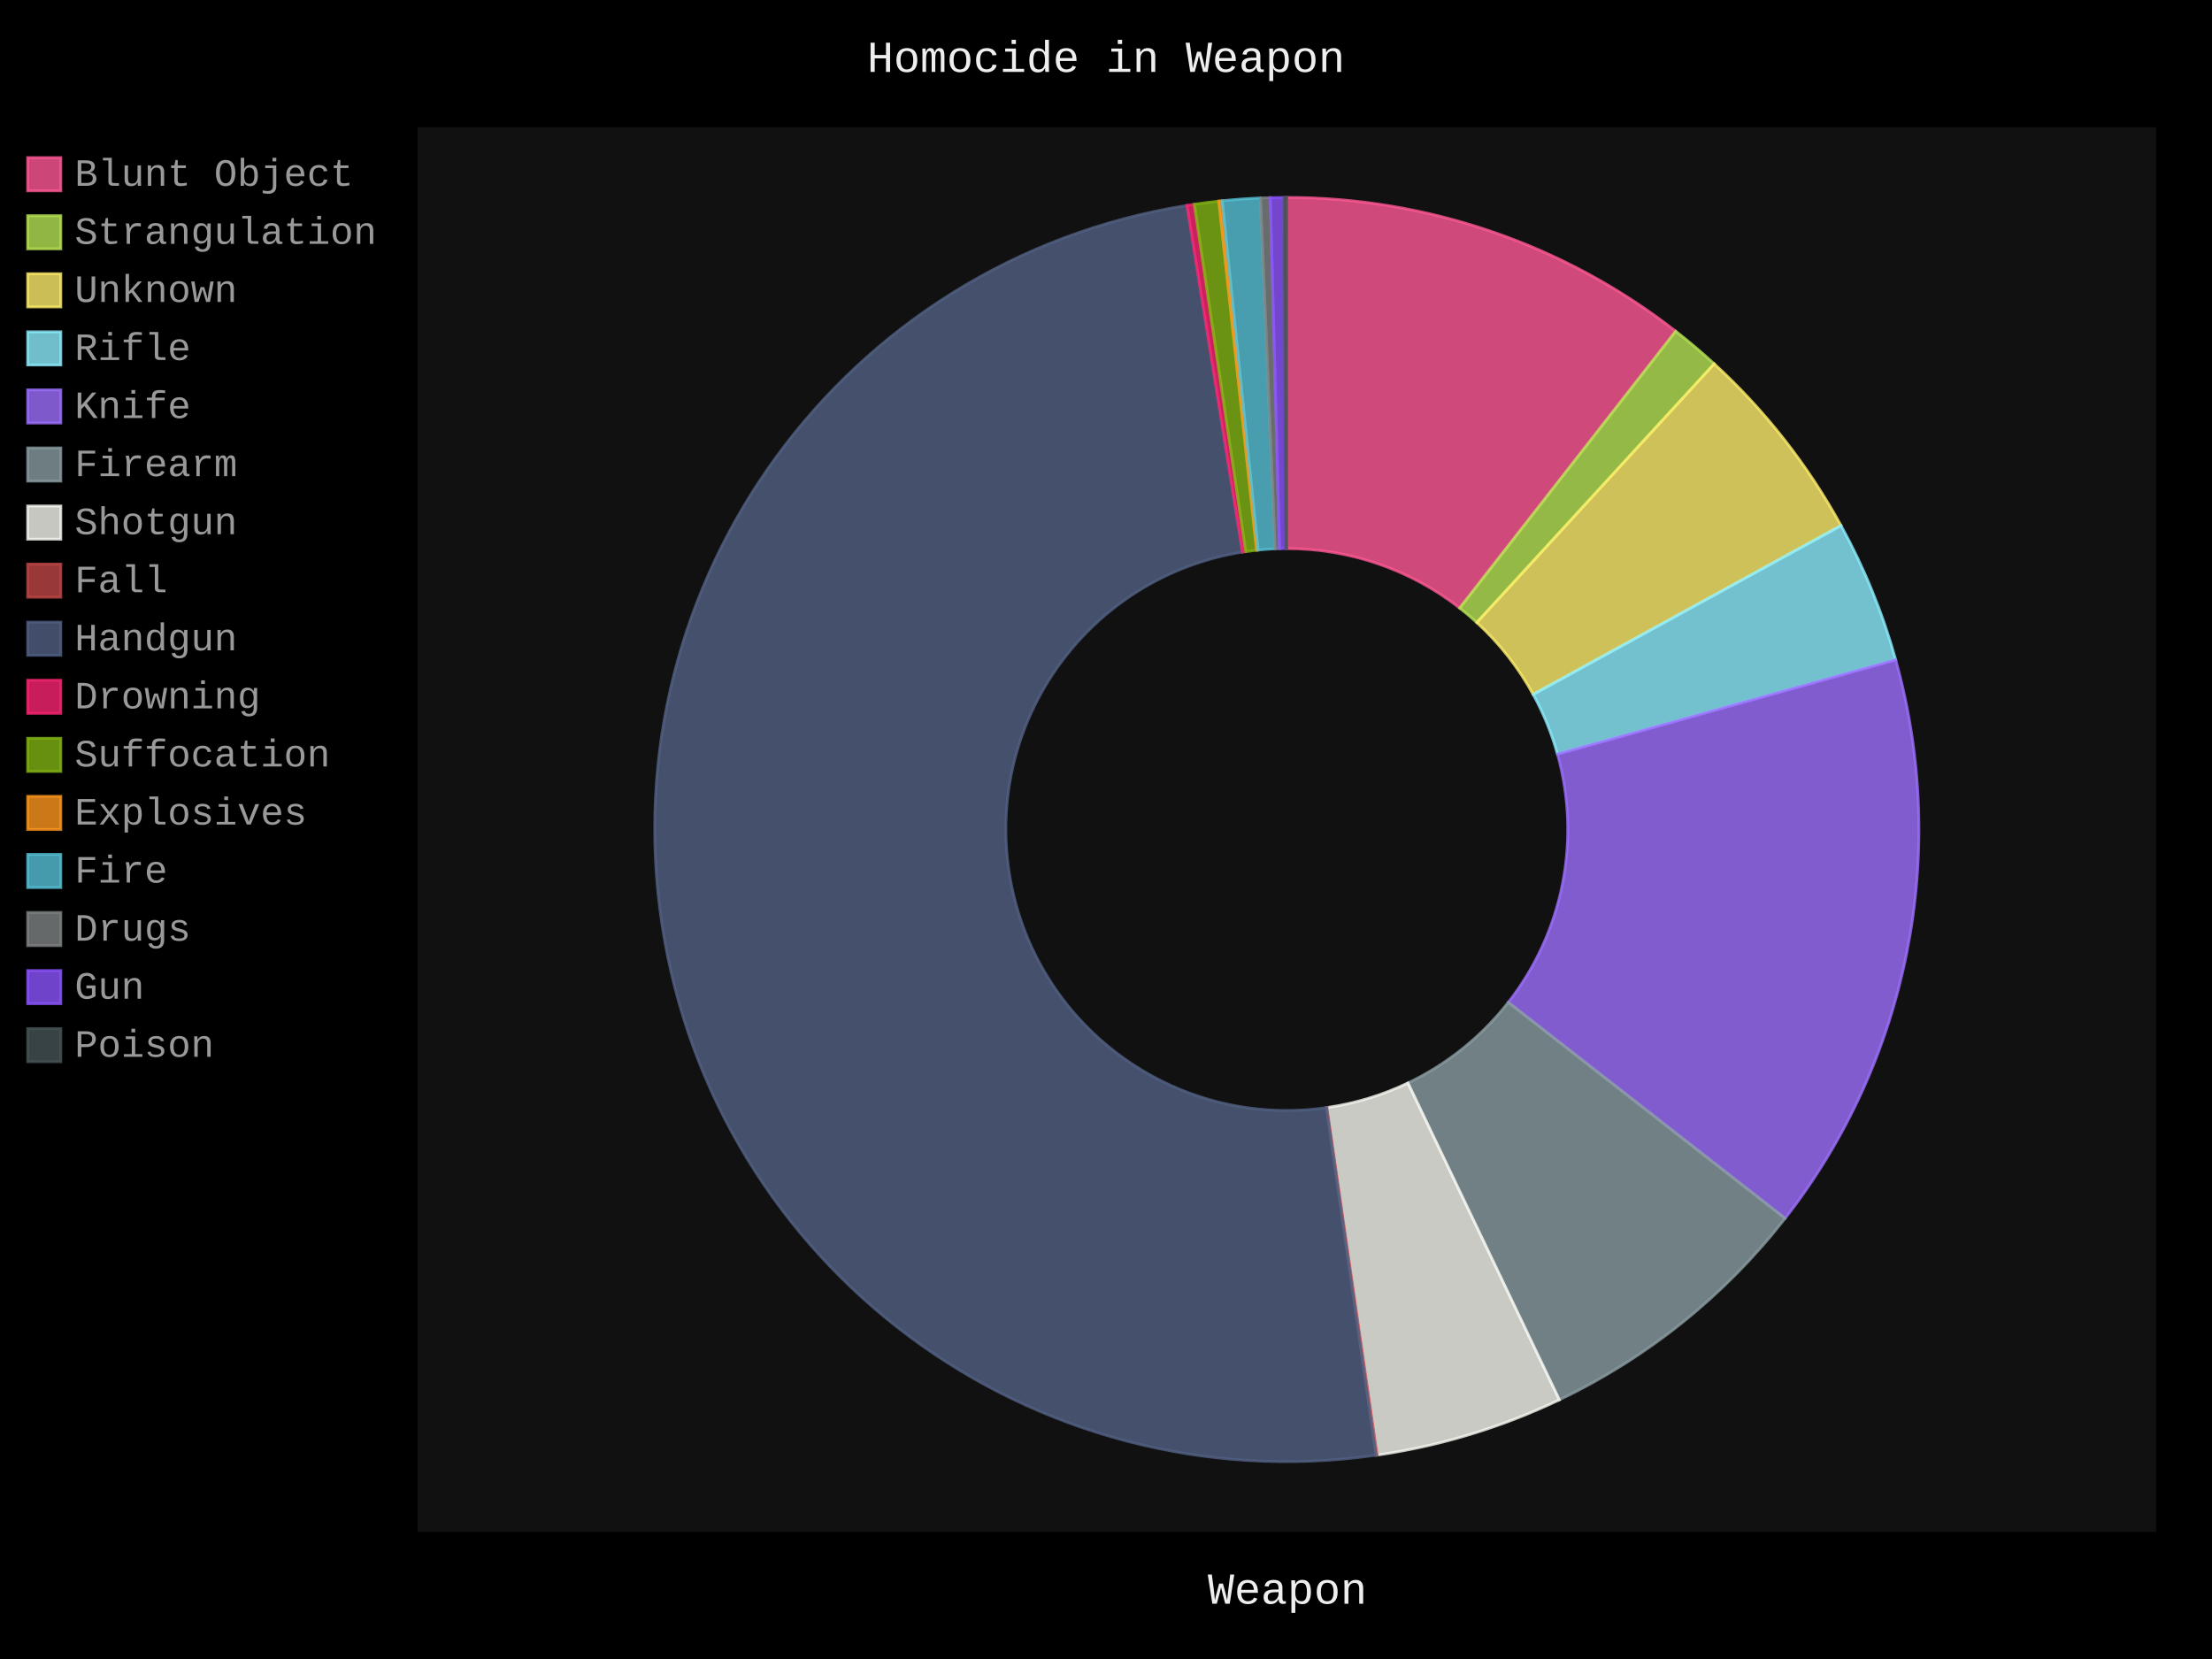
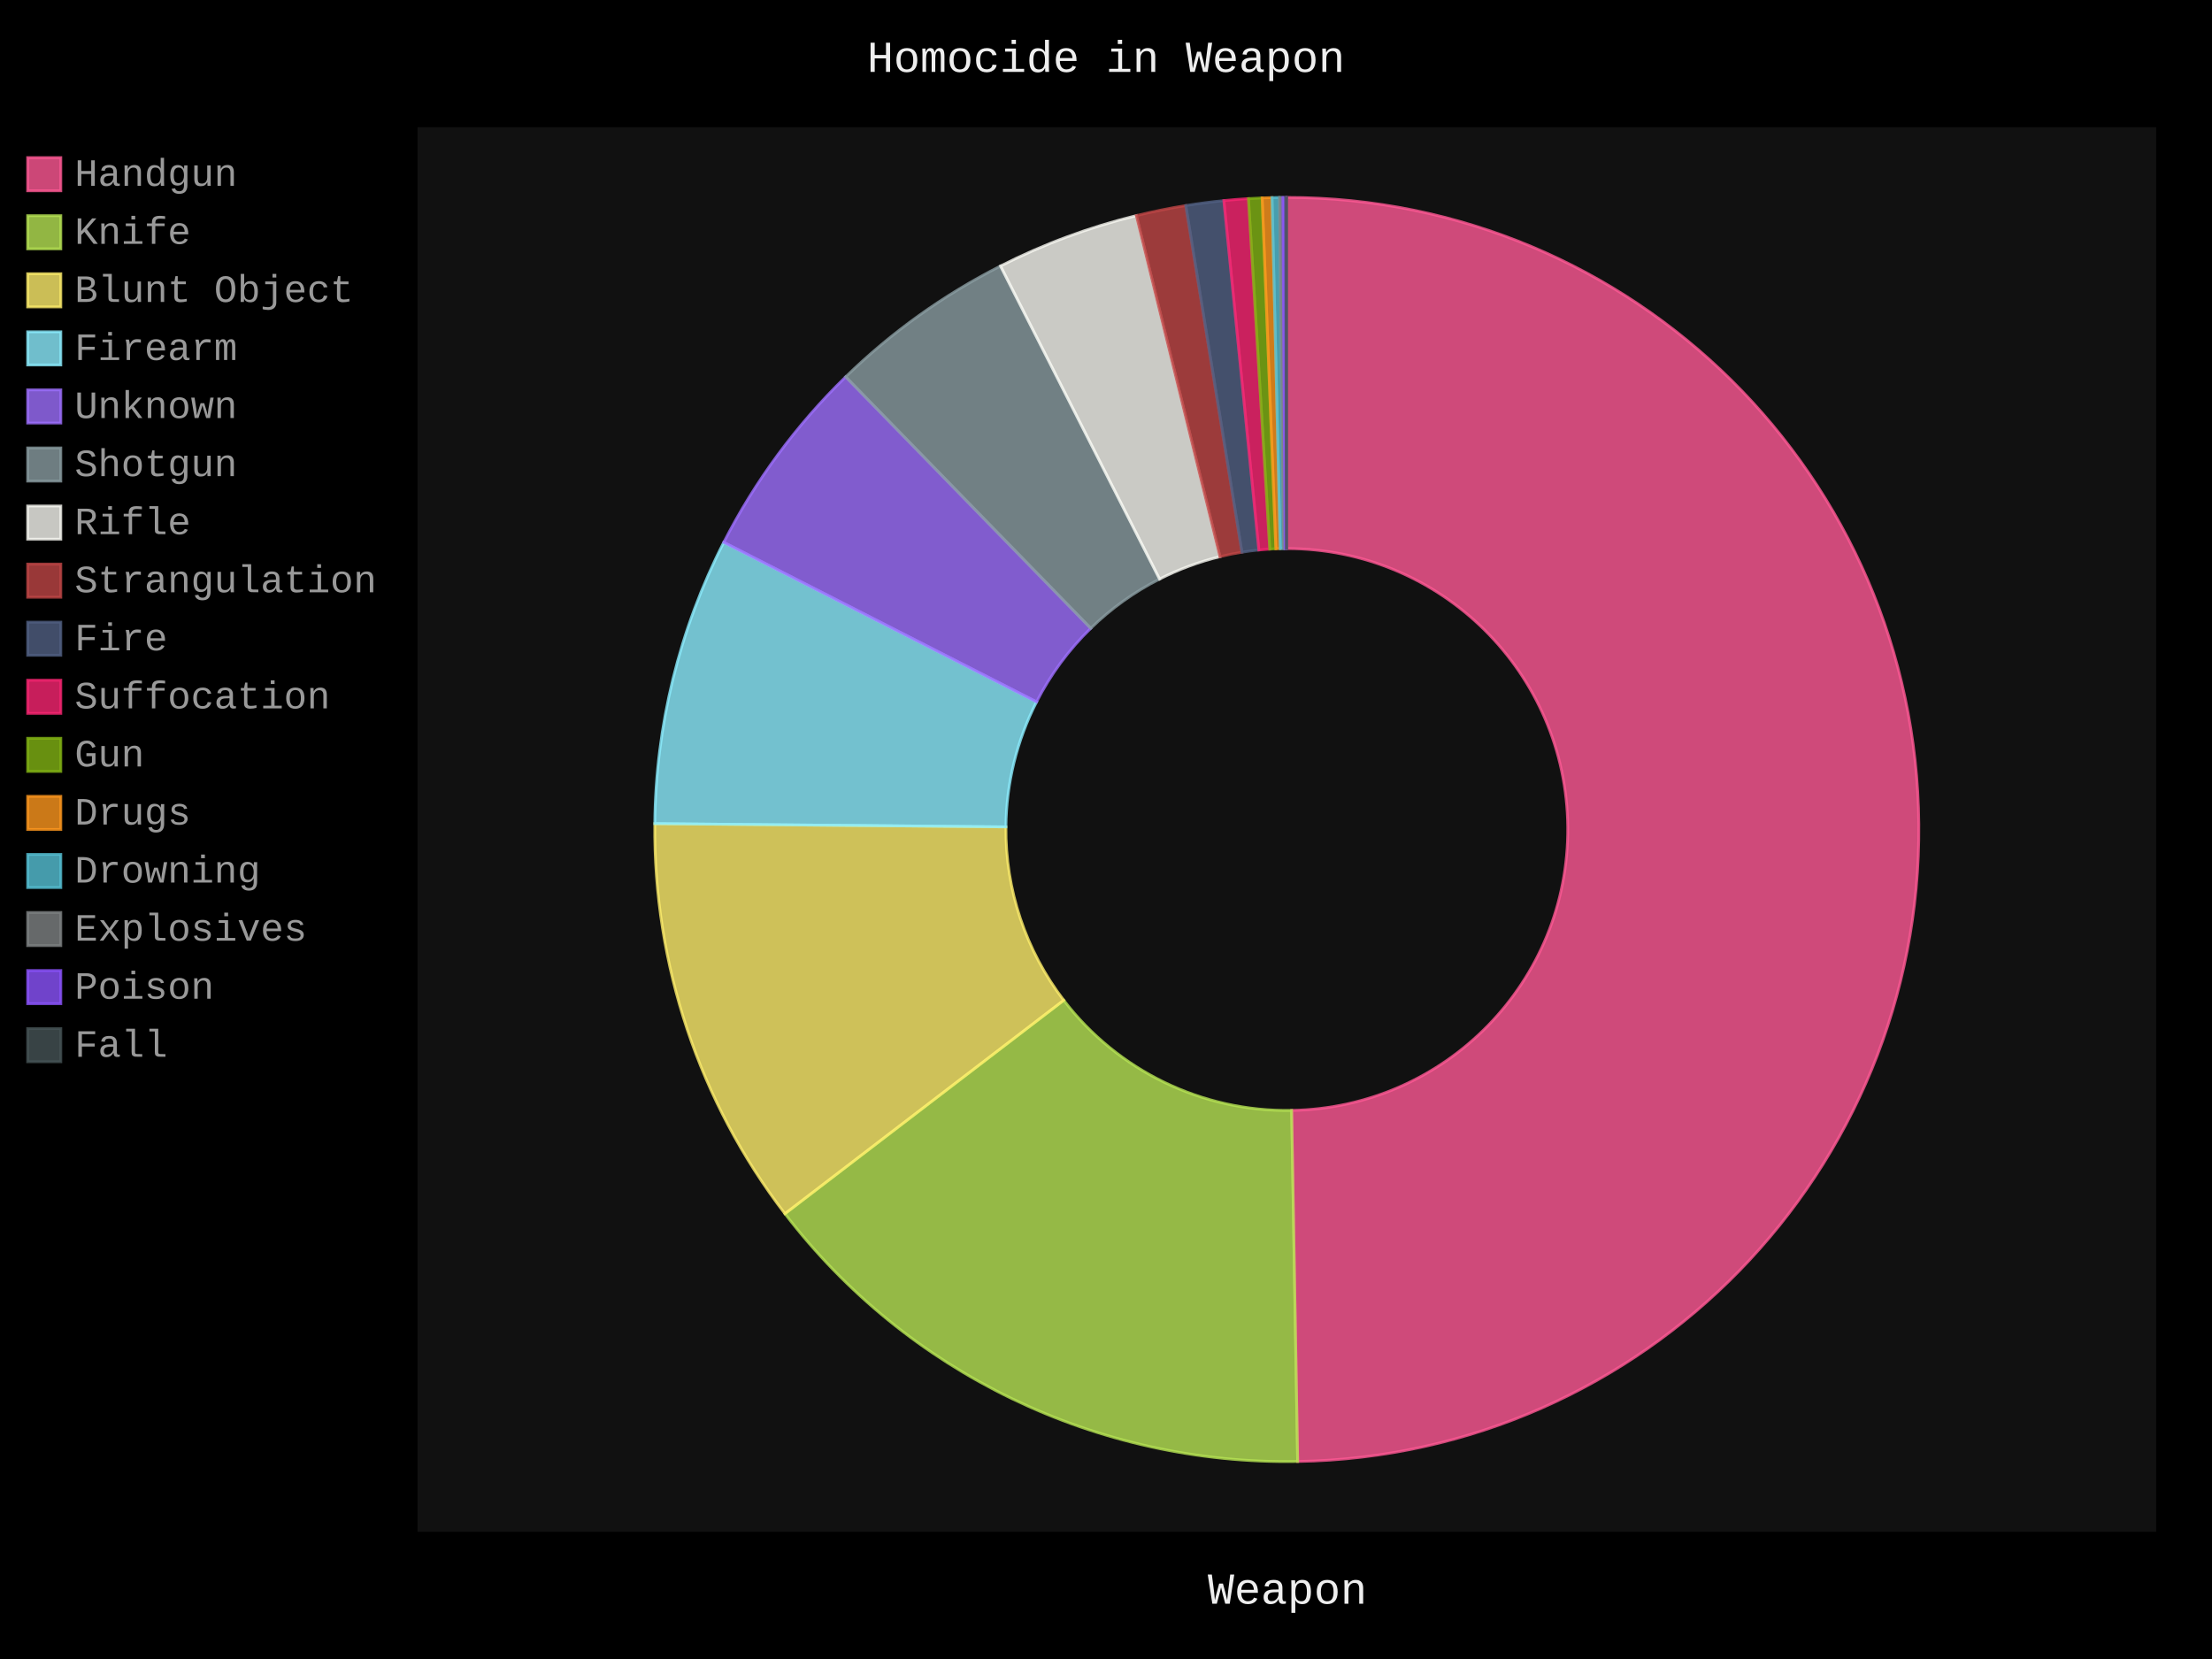
- <svg xmlns="http://www.w3.org/2000/svg" class="pygal-chart" id="chart-8c722df4-b25e-4355-89c5-e4731783861b" viewBox="0 0 800 600">
+ <svg xmlns="http://www.w3.org/2000/svg" class="pygal-chart" id="chart-399236e1-8705-4c11-8168-34504d790050" viewBox="0 0 800 600">
  <defs>
-     <style type="text/css">#chart-8c722df4-b25e-4355-89c5-e4731783861b{-webkit-user-select:none;-webkit-font-smoothing:antialiased;font-family:Consolas,"Liberation Mono",Menlo,Courier,monospace}#chart-8c722df4-b25e-4355-89c5-e4731783861b .title{font-family:Consolas,"Liberation Mono",Menlo,Courier,monospace;font-size:16px}#chart-8c722df4-b25e-4355-89c5-e4731783861b .legends .legend text{font-family:Consolas,"Liberation Mono",Menlo,Courier,monospace;font-size:14px}#chart-8c722df4-b25e-4355-89c5-e4731783861b .axis text{font-family:Consolas,"Liberation Mono",Menlo,Courier,monospace;font-size:10px}#chart-8c722df4-b25e-4355-89c5-e4731783861b .axis text.major{font-family:Consolas,"Liberation Mono",Menlo,Courier,monospace;font-size:10px}#chart-8c722df4-b25e-4355-89c5-e4731783861b .text-overlay text.value{font-family:Consolas,"Liberation Mono",Menlo,Courier,monospace;font-size:16px}#chart-8c722df4-b25e-4355-89c5-e4731783861b .text-overlay text.label{font-family:Consolas,"Liberation Mono",Menlo,Courier,monospace;font-size:10px}#chart-8c722df4-b25e-4355-89c5-e4731783861b .tooltip{font-family:Consolas,"Liberation Mono",Menlo,Courier,monospace;font-size:14px}#chart-8c722df4-b25e-4355-89c5-e4731783861b text.no_data{font-family:Consolas,"Liberation Mono",Menlo,Courier,monospace;font-size:64px}
- #chart-8c722df4-b25e-4355-89c5-e4731783861b{background-color:black}#chart-8c722df4-b25e-4355-89c5-e4731783861b path,#chart-8c722df4-b25e-4355-89c5-e4731783861b line,#chart-8c722df4-b25e-4355-89c5-e4731783861b rect,#chart-8c722df4-b25e-4355-89c5-e4731783861b circle{-webkit-transition:250ms;-moz-transition:250ms;transition:250ms}#chart-8c722df4-b25e-4355-89c5-e4731783861b .graph &gt; .background{fill:black}#chart-8c722df4-b25e-4355-89c5-e4731783861b .plot &gt; .background{fill:#111}#chart-8c722df4-b25e-4355-89c5-e4731783861b .graph{fill:#999}#chart-8c722df4-b25e-4355-89c5-e4731783861b text.no_data{fill:#eee}#chart-8c722df4-b25e-4355-89c5-e4731783861b .title{fill:#eee}#chart-8c722df4-b25e-4355-89c5-e4731783861b .legends .legend text{fill:#999}#chart-8c722df4-b25e-4355-89c5-e4731783861b .legends .legend:hover text{fill:#eee}#chart-8c722df4-b25e-4355-89c5-e4731783861b .axis .line{stroke:#eee}#chart-8c722df4-b25e-4355-89c5-e4731783861b .axis .guide.line{stroke:#555}#chart-8c722df4-b25e-4355-89c5-e4731783861b .axis .major.line{stroke:#999}#chart-8c722df4-b25e-4355-89c5-e4731783861b .axis text.major{fill:#eee}#chart-8c722df4-b25e-4355-89c5-e4731783861b .axis.y .guides:hover .guide.line,#chart-8c722df4-b25e-4355-89c5-e4731783861b .line-graph .axis.x .guides:hover .guide.line,#chart-8c722df4-b25e-4355-89c5-e4731783861b .stackedline-graph .axis.x .guides:hover .guide.line,#chart-8c722df4-b25e-4355-89c5-e4731783861b .xy-graph .axis.x .guides:hover .guide.line{stroke:#eee}#chart-8c722df4-b25e-4355-89c5-e4731783861b .axis .guides:hover text{fill:#eee}#chart-8c722df4-b25e-4355-89c5-e4731783861b .reactive{fill-opacity:.8;stroke-opacity:.8}#chart-8c722df4-b25e-4355-89c5-e4731783861b .ci{stroke:#999}#chart-8c722df4-b25e-4355-89c5-e4731783861b .reactive.active,#chart-8c722df4-b25e-4355-89c5-e4731783861b .active .reactive{fill-opacity:.4;stroke-opacity:.9;stroke-width:4}#chart-8c722df4-b25e-4355-89c5-e4731783861b .ci .reactive.active{stroke-width:1.5}#chart-8c722df4-b25e-4355-89c5-e4731783861b .series text{fill:#eee}#chart-8c722df4-b25e-4355-89c5-e4731783861b .tooltip rect{fill:#111;stroke:#eee;-webkit-transition:opacity 250ms;-moz-transition:opacity 250ms;transition:opacity 250ms}#chart-8c722df4-b25e-4355-89c5-e4731783861b .tooltip .label{fill:#999}#chart-8c722df4-b25e-4355-89c5-e4731783861b .tooltip .label{fill:#999}#chart-8c722df4-b25e-4355-89c5-e4731783861b .tooltip .legend{font-size:.8em;fill:#555}#chart-8c722df4-b25e-4355-89c5-e4731783861b .tooltip .x_label{font-size:.6em;fill:#eee}#chart-8c722df4-b25e-4355-89c5-e4731783861b .tooltip .xlink{font-size:.5em;text-decoration:underline}#chart-8c722df4-b25e-4355-89c5-e4731783861b .tooltip .value{font-size:1.5em}#chart-8c722df4-b25e-4355-89c5-e4731783861b .bound{font-size:.5em}#chart-8c722df4-b25e-4355-89c5-e4731783861b .max-value{font-size:.75em;fill:#555}#chart-8c722df4-b25e-4355-89c5-e4731783861b .map-element{fill:#111;stroke:#555 !important}#chart-8c722df4-b25e-4355-89c5-e4731783861b .map-element .reactive{fill-opacity:inherit;stroke-opacity:inherit}#chart-8c722df4-b25e-4355-89c5-e4731783861b .color-0,#chart-8c722df4-b25e-4355-89c5-e4731783861b .color-0 a:visited{stroke:#ff5995;fill:#ff5995}#chart-8c722df4-b25e-4355-89c5-e4731783861b .color-1,#chart-8c722df4-b25e-4355-89c5-e4731783861b .color-1 a:visited{stroke:#b6e354;fill:#b6e354}#chart-8c722df4-b25e-4355-89c5-e4731783861b .color-2,#chart-8c722df4-b25e-4355-89c5-e4731783861b .color-2 a:visited{stroke:#feed6c;fill:#feed6c}#chart-8c722df4-b25e-4355-89c5-e4731783861b .color-3,#chart-8c722df4-b25e-4355-89c5-e4731783861b .color-3 a:visited{stroke:#8cedff;fill:#8cedff}#chart-8c722df4-b25e-4355-89c5-e4731783861b .color-4,#chart-8c722df4-b25e-4355-89c5-e4731783861b .color-4 a:visited{stroke:#9e6ffe;fill:#9e6ffe}#chart-8c722df4-b25e-4355-89c5-e4731783861b .color-5,#chart-8c722df4-b25e-4355-89c5-e4731783861b .color-5 a:visited{stroke:#899ca1;fill:#899ca1}#chart-8c722df4-b25e-4355-89c5-e4731783861b .color-6,#chart-8c722df4-b25e-4355-89c5-e4731783861b .color-6 a:visited{stroke:#f8f8f2;fill:#f8f8f2}#chart-8c722df4-b25e-4355-89c5-e4731783861b .color-7,#chart-8c722df4-b25e-4355-89c5-e4731783861b .color-7 a:visited{stroke:#bf4646;fill:#bf4646}#chart-8c722df4-b25e-4355-89c5-e4731783861b .color-8,#chart-8c722df4-b25e-4355-89c5-e4731783861b .color-8 a:visited{stroke:#516083;fill:#516083}#chart-8c722df4-b25e-4355-89c5-e4731783861b .color-9,#chart-8c722df4-b25e-4355-89c5-e4731783861b .color-9 a:visited{stroke:#f92672;fill:#f92672}#chart-8c722df4-b25e-4355-89c5-e4731783861b .color-10,#chart-8c722df4-b25e-4355-89c5-e4731783861b .color-10 a:visited{stroke:#82b414;fill:#82b414}#chart-8c722df4-b25e-4355-89c5-e4731783861b .color-11,#chart-8c722df4-b25e-4355-89c5-e4731783861b .color-11 a:visited{stroke:#fd971f;fill:#fd971f}#chart-8c722df4-b25e-4355-89c5-e4731783861b .color-12,#chart-8c722df4-b25e-4355-89c5-e4731783861b .color-12 a:visited{stroke:#56c2d6;fill:#56c2d6}#chart-8c722df4-b25e-4355-89c5-e4731783861b .color-13,#chart-8c722df4-b25e-4355-89c5-e4731783861b .color-13 a:visited{stroke:#808384;fill:#808384}#chart-8c722df4-b25e-4355-89c5-e4731783861b .color-14,#chart-8c722df4-b25e-4355-89c5-e4731783861b .color-14 a:visited{stroke:#8c54fe;fill:#8c54fe}#chart-8c722df4-b25e-4355-89c5-e4731783861b .color-15,#chart-8c722df4-b25e-4355-89c5-e4731783861b .color-15 a:visited{stroke:#465457;fill:#465457}#chart-8c722df4-b25e-4355-89c5-e4731783861b .text-overlay .color-0 text{fill:black}#chart-8c722df4-b25e-4355-89c5-e4731783861b .text-overlay .color-1 text{fill:black}#chart-8c722df4-b25e-4355-89c5-e4731783861b .text-overlay .color-2 text{fill:black}#chart-8c722df4-b25e-4355-89c5-e4731783861b .text-overlay .color-3 text{fill:black}#chart-8c722df4-b25e-4355-89c5-e4731783861b .text-overlay .color-4 text{fill:black}#chart-8c722df4-b25e-4355-89c5-e4731783861b .text-overlay .color-5 text{fill:black}#chart-8c722df4-b25e-4355-89c5-e4731783861b .text-overlay .color-6 text{fill:black}#chart-8c722df4-b25e-4355-89c5-e4731783861b .text-overlay .color-7 text{fill:black}#chart-8c722df4-b25e-4355-89c5-e4731783861b .text-overlay .color-8 text{fill:black}#chart-8c722df4-b25e-4355-89c5-e4731783861b .text-overlay .color-9 text{fill:black}#chart-8c722df4-b25e-4355-89c5-e4731783861b .text-overlay .color-10 text{fill:black}#chart-8c722df4-b25e-4355-89c5-e4731783861b .text-overlay .color-11 text{fill:black}#chart-8c722df4-b25e-4355-89c5-e4731783861b .text-overlay .color-12 text{fill:black}#chart-8c722df4-b25e-4355-89c5-e4731783861b .text-overlay .color-13 text{fill:black}#chart-8c722df4-b25e-4355-89c5-e4731783861b .text-overlay .color-14 text{fill:black}#chart-8c722df4-b25e-4355-89c5-e4731783861b .text-overlay .color-15 text{fill:black}
- #chart-8c722df4-b25e-4355-89c5-e4731783861b text.no_data{text-anchor:middle}#chart-8c722df4-b25e-4355-89c5-e4731783861b .guide.line{fill:none}#chart-8c722df4-b25e-4355-89c5-e4731783861b .centered{text-anchor:middle}#chart-8c722df4-b25e-4355-89c5-e4731783861b .title{text-anchor:middle}#chart-8c722df4-b25e-4355-89c5-e4731783861b .legends .legend text{fill-opacity:1}#chart-8c722df4-b25e-4355-89c5-e4731783861b .axis.x text{text-anchor:middle}#chart-8c722df4-b25e-4355-89c5-e4731783861b .axis.x:not(.web) text[transform]{text-anchor:start}#chart-8c722df4-b25e-4355-89c5-e4731783861b .axis.x:not(.web) text[transform].backwards{text-anchor:end}#chart-8c722df4-b25e-4355-89c5-e4731783861b .axis.y text{text-anchor:end}#chart-8c722df4-b25e-4355-89c5-e4731783861b .axis.y text[transform].backwards{text-anchor:start}#chart-8c722df4-b25e-4355-89c5-e4731783861b .axis.y2 text{text-anchor:start}#chart-8c722df4-b25e-4355-89c5-e4731783861b .axis.y2 text[transform].backwards{text-anchor:end}#chart-8c722df4-b25e-4355-89c5-e4731783861b .axis .guide.line{stroke-dasharray:4,4}#chart-8c722df4-b25e-4355-89c5-e4731783861b .axis .major.guide.line{stroke-dasharray:6,6}#chart-8c722df4-b25e-4355-89c5-e4731783861b .horizontal .axis.y .guide.line,#chart-8c722df4-b25e-4355-89c5-e4731783861b .horizontal .axis.y2 .guide.line,#chart-8c722df4-b25e-4355-89c5-e4731783861b .vertical .axis.x .guide.line{opacity:0}#chart-8c722df4-b25e-4355-89c5-e4731783861b .horizontal .axis.always_show .guide.line,#chart-8c722df4-b25e-4355-89c5-e4731783861b .vertical .axis.always_show .guide.line{opacity:1 !important}#chart-8c722df4-b25e-4355-89c5-e4731783861b .axis.y .guides:hover .guide.line,#chart-8c722df4-b25e-4355-89c5-e4731783861b .axis.y2 .guides:hover .guide.line,#chart-8c722df4-b25e-4355-89c5-e4731783861b .axis.x .guides:hover .guide.line{opacity:1}#chart-8c722df4-b25e-4355-89c5-e4731783861b .axis .guides:hover text{opacity:1}#chart-8c722df4-b25e-4355-89c5-e4731783861b .nofill{fill:none}#chart-8c722df4-b25e-4355-89c5-e4731783861b .subtle-fill{fill-opacity:.2}#chart-8c722df4-b25e-4355-89c5-e4731783861b .dot{stroke-width:1px;fill-opacity:1}#chart-8c722df4-b25e-4355-89c5-e4731783861b .dot.active{stroke-width:5px}#chart-8c722df4-b25e-4355-89c5-e4731783861b .dot.negative{fill:transparent}#chart-8c722df4-b25e-4355-89c5-e4731783861b text,#chart-8c722df4-b25e-4355-89c5-e4731783861b tspan{stroke:none !important}#chart-8c722df4-b25e-4355-89c5-e4731783861b .series text.active{opacity:1}#chart-8c722df4-b25e-4355-89c5-e4731783861b .tooltip rect{fill-opacity:.95;stroke-width:.5}#chart-8c722df4-b25e-4355-89c5-e4731783861b .tooltip text{fill-opacity:1}#chart-8c722df4-b25e-4355-89c5-e4731783861b .showable{visibility:hidden}#chart-8c722df4-b25e-4355-89c5-e4731783861b .showable.shown{visibility:visible}#chart-8c722df4-b25e-4355-89c5-e4731783861b .gauge-background{fill:rgba(229,229,229,1);stroke:none}#chart-8c722df4-b25e-4355-89c5-e4731783861b .bg-lines{stroke:black;stroke-width:2px}</style>
+     <style type="text/css">#chart-399236e1-8705-4c11-8168-34504d790050{-webkit-user-select:none;-webkit-font-smoothing:antialiased;font-family:Consolas,"Liberation Mono",Menlo,Courier,monospace}#chart-399236e1-8705-4c11-8168-34504d790050 .title{font-family:Consolas,"Liberation Mono",Menlo,Courier,monospace;font-size:16px}#chart-399236e1-8705-4c11-8168-34504d790050 .legends .legend text{font-family:Consolas,"Liberation Mono",Menlo,Courier,monospace;font-size:14px}#chart-399236e1-8705-4c11-8168-34504d790050 .axis text{font-family:Consolas,"Liberation Mono",Menlo,Courier,monospace;font-size:10px}#chart-399236e1-8705-4c11-8168-34504d790050 .axis text.major{font-family:Consolas,"Liberation Mono",Menlo,Courier,monospace;font-size:10px}#chart-399236e1-8705-4c11-8168-34504d790050 .text-overlay text.value{font-family:Consolas,"Liberation Mono",Menlo,Courier,monospace;font-size:16px}#chart-399236e1-8705-4c11-8168-34504d790050 .text-overlay text.label{font-family:Consolas,"Liberation Mono",Menlo,Courier,monospace;font-size:10px}#chart-399236e1-8705-4c11-8168-34504d790050 .tooltip{font-family:Consolas,"Liberation Mono",Menlo,Courier,monospace;font-size:14px}#chart-399236e1-8705-4c11-8168-34504d790050 text.no_data{font-family:Consolas,"Liberation Mono",Menlo,Courier,monospace;font-size:64px}
+ #chart-399236e1-8705-4c11-8168-34504d790050{background-color:black}#chart-399236e1-8705-4c11-8168-34504d790050 path,#chart-399236e1-8705-4c11-8168-34504d790050 line,#chart-399236e1-8705-4c11-8168-34504d790050 rect,#chart-399236e1-8705-4c11-8168-34504d790050 circle{-webkit-transition:250ms;-moz-transition:250ms;transition:250ms}#chart-399236e1-8705-4c11-8168-34504d790050 .graph &gt; .background{fill:black}#chart-399236e1-8705-4c11-8168-34504d790050 .plot &gt; .background{fill:#111}#chart-399236e1-8705-4c11-8168-34504d790050 .graph{fill:#999}#chart-399236e1-8705-4c11-8168-34504d790050 text.no_data{fill:#eee}#chart-399236e1-8705-4c11-8168-34504d790050 .title{fill:#eee}#chart-399236e1-8705-4c11-8168-34504d790050 .legends .legend text{fill:#999}#chart-399236e1-8705-4c11-8168-34504d790050 .legends .legend:hover text{fill:#eee}#chart-399236e1-8705-4c11-8168-34504d790050 .axis .line{stroke:#eee}#chart-399236e1-8705-4c11-8168-34504d790050 .axis .guide.line{stroke:#555}#chart-399236e1-8705-4c11-8168-34504d790050 .axis .major.line{stroke:#999}#chart-399236e1-8705-4c11-8168-34504d790050 .axis text.major{fill:#eee}#chart-399236e1-8705-4c11-8168-34504d790050 .axis.y .guides:hover .guide.line,#chart-399236e1-8705-4c11-8168-34504d790050 .line-graph .axis.x .guides:hover .guide.line,#chart-399236e1-8705-4c11-8168-34504d790050 .stackedline-graph .axis.x .guides:hover .guide.line,#chart-399236e1-8705-4c11-8168-34504d790050 .xy-graph .axis.x .guides:hover .guide.line{stroke:#eee}#chart-399236e1-8705-4c11-8168-34504d790050 .axis .guides:hover text{fill:#eee}#chart-399236e1-8705-4c11-8168-34504d790050 .reactive{fill-opacity:.8;stroke-opacity:.8}#chart-399236e1-8705-4c11-8168-34504d790050 .ci{stroke:#999}#chart-399236e1-8705-4c11-8168-34504d790050 .reactive.active,#chart-399236e1-8705-4c11-8168-34504d790050 .active .reactive{fill-opacity:.4;stroke-opacity:.9;stroke-width:4}#chart-399236e1-8705-4c11-8168-34504d790050 .ci .reactive.active{stroke-width:1.5}#chart-399236e1-8705-4c11-8168-34504d790050 .series text{fill:#eee}#chart-399236e1-8705-4c11-8168-34504d790050 .tooltip rect{fill:#111;stroke:#eee;-webkit-transition:opacity 250ms;-moz-transition:opacity 250ms;transition:opacity 250ms}#chart-399236e1-8705-4c11-8168-34504d790050 .tooltip .label{fill:#999}#chart-399236e1-8705-4c11-8168-34504d790050 .tooltip .label{fill:#999}#chart-399236e1-8705-4c11-8168-34504d790050 .tooltip .legend{font-size:.8em;fill:#555}#chart-399236e1-8705-4c11-8168-34504d790050 .tooltip .x_label{font-size:.6em;fill:#eee}#chart-399236e1-8705-4c11-8168-34504d790050 .tooltip .xlink{font-size:.5em;text-decoration:underline}#chart-399236e1-8705-4c11-8168-34504d790050 .tooltip .value{font-size:1.5em}#chart-399236e1-8705-4c11-8168-34504d790050 .bound{font-size:.5em}#chart-399236e1-8705-4c11-8168-34504d790050 .max-value{font-size:.75em;fill:#555}#chart-399236e1-8705-4c11-8168-34504d790050 .map-element{fill:#111;stroke:#555 !important}#chart-399236e1-8705-4c11-8168-34504d790050 .map-element .reactive{fill-opacity:inherit;stroke-opacity:inherit}#chart-399236e1-8705-4c11-8168-34504d790050 .color-0,#chart-399236e1-8705-4c11-8168-34504d790050 .color-0 a:visited{stroke:#ff5995;fill:#ff5995}#chart-399236e1-8705-4c11-8168-34504d790050 .color-1,#chart-399236e1-8705-4c11-8168-34504d790050 .color-1 a:visited{stroke:#b6e354;fill:#b6e354}#chart-399236e1-8705-4c11-8168-34504d790050 .color-2,#chart-399236e1-8705-4c11-8168-34504d790050 .color-2 a:visited{stroke:#feed6c;fill:#feed6c}#chart-399236e1-8705-4c11-8168-34504d790050 .color-3,#chart-399236e1-8705-4c11-8168-34504d790050 .color-3 a:visited{stroke:#8cedff;fill:#8cedff}#chart-399236e1-8705-4c11-8168-34504d790050 .color-4,#chart-399236e1-8705-4c11-8168-34504d790050 .color-4 a:visited{stroke:#9e6ffe;fill:#9e6ffe}#chart-399236e1-8705-4c11-8168-34504d790050 .color-5,#chart-399236e1-8705-4c11-8168-34504d790050 .color-5 a:visited{stroke:#899ca1;fill:#899ca1}#chart-399236e1-8705-4c11-8168-34504d790050 .color-6,#chart-399236e1-8705-4c11-8168-34504d790050 .color-6 a:visited{stroke:#f8f8f2;fill:#f8f8f2}#chart-399236e1-8705-4c11-8168-34504d790050 .color-7,#chart-399236e1-8705-4c11-8168-34504d790050 .color-7 a:visited{stroke:#bf4646;fill:#bf4646}#chart-399236e1-8705-4c11-8168-34504d790050 .color-8,#chart-399236e1-8705-4c11-8168-34504d790050 .color-8 a:visited{stroke:#516083;fill:#516083}#chart-399236e1-8705-4c11-8168-34504d790050 .color-9,#chart-399236e1-8705-4c11-8168-34504d790050 .color-9 a:visited{stroke:#f92672;fill:#f92672}#chart-399236e1-8705-4c11-8168-34504d790050 .color-10,#chart-399236e1-8705-4c11-8168-34504d790050 .color-10 a:visited{stroke:#82b414;fill:#82b414}#chart-399236e1-8705-4c11-8168-34504d790050 .color-11,#chart-399236e1-8705-4c11-8168-34504d790050 .color-11 a:visited{stroke:#fd971f;fill:#fd971f}#chart-399236e1-8705-4c11-8168-34504d790050 .color-12,#chart-399236e1-8705-4c11-8168-34504d790050 .color-12 a:visited{stroke:#56c2d6;fill:#56c2d6}#chart-399236e1-8705-4c11-8168-34504d790050 .color-13,#chart-399236e1-8705-4c11-8168-34504d790050 .color-13 a:visited{stroke:#808384;fill:#808384}#chart-399236e1-8705-4c11-8168-34504d790050 .color-14,#chart-399236e1-8705-4c11-8168-34504d790050 .color-14 a:visited{stroke:#8c54fe;fill:#8c54fe}#chart-399236e1-8705-4c11-8168-34504d790050 .color-15,#chart-399236e1-8705-4c11-8168-34504d790050 .color-15 a:visited{stroke:#465457;fill:#465457}#chart-399236e1-8705-4c11-8168-34504d790050 .text-overlay .color-0 text{fill:black}#chart-399236e1-8705-4c11-8168-34504d790050 .text-overlay .color-1 text{fill:black}#chart-399236e1-8705-4c11-8168-34504d790050 .text-overlay .color-2 text{fill:black}#chart-399236e1-8705-4c11-8168-34504d790050 .text-overlay .color-3 text{fill:black}#chart-399236e1-8705-4c11-8168-34504d790050 .text-overlay .color-4 text{fill:black}#chart-399236e1-8705-4c11-8168-34504d790050 .text-overlay .color-5 text{fill:black}#chart-399236e1-8705-4c11-8168-34504d790050 .text-overlay .color-6 text{fill:black}#chart-399236e1-8705-4c11-8168-34504d790050 .text-overlay .color-7 text{fill:black}#chart-399236e1-8705-4c11-8168-34504d790050 .text-overlay .color-8 text{fill:black}#chart-399236e1-8705-4c11-8168-34504d790050 .text-overlay .color-9 text{fill:black}#chart-399236e1-8705-4c11-8168-34504d790050 .text-overlay .color-10 text{fill:black}#chart-399236e1-8705-4c11-8168-34504d790050 .text-overlay .color-11 text{fill:black}#chart-399236e1-8705-4c11-8168-34504d790050 .text-overlay .color-12 text{fill:black}#chart-399236e1-8705-4c11-8168-34504d790050 .text-overlay .color-13 text{fill:black}#chart-399236e1-8705-4c11-8168-34504d790050 .text-overlay .color-14 text{fill:black}#chart-399236e1-8705-4c11-8168-34504d790050 .text-overlay .color-15 text{fill:black}
+ #chart-399236e1-8705-4c11-8168-34504d790050 text.no_data{text-anchor:middle}#chart-399236e1-8705-4c11-8168-34504d790050 .guide.line{fill:none}#chart-399236e1-8705-4c11-8168-34504d790050 .centered{text-anchor:middle}#chart-399236e1-8705-4c11-8168-34504d790050 .title{text-anchor:middle}#chart-399236e1-8705-4c11-8168-34504d790050 .legends .legend text{fill-opacity:1}#chart-399236e1-8705-4c11-8168-34504d790050 .axis.x text{text-anchor:middle}#chart-399236e1-8705-4c11-8168-34504d790050 .axis.x:not(.web) text[transform]{text-anchor:start}#chart-399236e1-8705-4c11-8168-34504d790050 .axis.x:not(.web) text[transform].backwards{text-anchor:end}#chart-399236e1-8705-4c11-8168-34504d790050 .axis.y text{text-anchor:end}#chart-399236e1-8705-4c11-8168-34504d790050 .axis.y text[transform].backwards{text-anchor:start}#chart-399236e1-8705-4c11-8168-34504d790050 .axis.y2 text{text-anchor:start}#chart-399236e1-8705-4c11-8168-34504d790050 .axis.y2 text[transform].backwards{text-anchor:end}#chart-399236e1-8705-4c11-8168-34504d790050 .axis .guide.line{stroke-dasharray:4,4}#chart-399236e1-8705-4c11-8168-34504d790050 .axis .major.guide.line{stroke-dasharray:6,6}#chart-399236e1-8705-4c11-8168-34504d790050 .horizontal .axis.y .guide.line,#chart-399236e1-8705-4c11-8168-34504d790050 .horizontal .axis.y2 .guide.line,#chart-399236e1-8705-4c11-8168-34504d790050 .vertical .axis.x .guide.line{opacity:0}#chart-399236e1-8705-4c11-8168-34504d790050 .horizontal .axis.always_show .guide.line,#chart-399236e1-8705-4c11-8168-34504d790050 .vertical .axis.always_show .guide.line{opacity:1 !important}#chart-399236e1-8705-4c11-8168-34504d790050 .axis.y .guides:hover .guide.line,#chart-399236e1-8705-4c11-8168-34504d790050 .axis.y2 .guides:hover .guide.line,#chart-399236e1-8705-4c11-8168-34504d790050 .axis.x .guides:hover .guide.line{opacity:1}#chart-399236e1-8705-4c11-8168-34504d790050 .axis .guides:hover text{opacity:1}#chart-399236e1-8705-4c11-8168-34504d790050 .nofill{fill:none}#chart-399236e1-8705-4c11-8168-34504d790050 .subtle-fill{fill-opacity:.2}#chart-399236e1-8705-4c11-8168-34504d790050 .dot{stroke-width:1px;fill-opacity:1}#chart-399236e1-8705-4c11-8168-34504d790050 .dot.active{stroke-width:5px}#chart-399236e1-8705-4c11-8168-34504d790050 .dot.negative{fill:transparent}#chart-399236e1-8705-4c11-8168-34504d790050 text,#chart-399236e1-8705-4c11-8168-34504d790050 tspan{stroke:none !important}#chart-399236e1-8705-4c11-8168-34504d790050 .series text.active{opacity:1}#chart-399236e1-8705-4c11-8168-34504d790050 .tooltip rect{fill-opacity:.95;stroke-width:.5}#chart-399236e1-8705-4c11-8168-34504d790050 .tooltip text{fill-opacity:1}#chart-399236e1-8705-4c11-8168-34504d790050 .showable{visibility:hidden}#chart-399236e1-8705-4c11-8168-34504d790050 .showable.shown{visibility:visible}#chart-399236e1-8705-4c11-8168-34504d790050 .gauge-background{fill:rgba(229,229,229,1);stroke:none}#chart-399236e1-8705-4c11-8168-34504d790050 .bg-lines{stroke:black;stroke-width:2px}</style>
  </defs>
  <g class="graph pie-graph vertical">
    <rect class="background" height="600" width="800" x="0" y="0" />
    <g class="plot" transform="translate(151, 46)">
      <rect class="background" height="508" width="628.8" x="0" y="0" />
      <g class="series serie-0 color-0">
        <g class="slices">
          <g class="slice">
-             <path class="slice reactive tooltip-trigger" d="M314.4 25.4 A228.6 228.6 0 0 1 455.042 73.784 L376.908 173.904 A101.6 101.6 0 0 0 314.4 152.4 z" />
+             <path class="slice reactive tooltip-trigger" d="M314.4 25.4 A228.6 228.6 0 0 1 318.321 482.566 L316.143 355.585 A101.6 101.6 0 0 0 314.4 152.4 z" />
          </g>
        </g>
      </g>
      <g class="series serie-1 color-1">
        <g class="slices">
          <g class="slice">
-             <path class="slice reactive tooltip-trigger" d="M455.042 73.784 A228.6 228.6 0 0 1 468.963 85.571 L383.094 179.143 A101.6 101.6 0 0 0 376.908 173.904 z" />
+             <path class="slice reactive tooltip-trigger" d="M318.321 482.566 A228.6 228.6 0 0 1 132.887 392.964 L233.728 315.762 A101.6 101.6 0 0 0 316.143 355.585 z" />
          </g>
        </g>
      </g>
      <g class="series serie-2 color-2">
        <g class="slices">
          <g class="slice">
-             <path class="slice reactive tooltip-trigger" d="M468.963 85.571 A228.6 228.6 0 0 1 514.834 144.072 L403.482 205.143 A101.6 101.6 0 0 0 383.094 179.143 z" />
+             <path class="slice reactive tooltip-trigger" d="M132.887 392.964 A228.6 228.6 0 0 1 85.81 251.88 L212.804 253.058 A101.6 101.6 0 0 0 233.728 315.762 z" />
          </g>
        </g>
      </g>
      <g class="series serie-3 color-3">
        <g class="slices">
          <g class="slice">
-             <path class="slice reactive tooltip-trigger" d="M514.834 144.072 A228.6 228.6 0 0 1 534.602 192.609 L412.268 226.715 A101.6 101.6 0 0 0 403.482 205.143 z" />
+             <path class="slice reactive tooltip-trigger" d="M85.81 251.88 A228.6 228.6 0 0 1 110.755 150.141 L223.891 207.84 A101.6 101.6 0 0 0 212.804 253.058 z" />
          </g>
        </g>
      </g>
      <g class="series serie-4 color-4">
        <g class="slices">
          <g class="slice">
-             <path class="slice reactive tooltip-trigger" d="M534.602 192.609 A228.6 228.6 0 0 1 494.619 394.638 L394.498 316.506 A101.6 101.6 0 0 0 412.268 226.715 z" />
+             <path class="slice reactive tooltip-trigger" d="M110.755 150.141 A228.6 228.6 0 0 1 154.849 90.288 L243.488 181.239 A101.6 101.6 0 0 0 223.891 207.84 z" />
          </g>
        </g>
      </g>
      <g class="series serie-5 color-5">
        <g class="slices">
          <g class="slice">
-             <path class="slice reactive tooltip-trigger" d="M494.619 394.638 A228.6 228.6 0 0 1 412.967 460.258 L358.208 345.67 A101.6 101.6 0 0 0 394.498 316.506 z" />
+             <path class="slice reactive tooltip-trigger" d="M154.849 90.288 A228.6 228.6 0 0 1 210.832 50.207 L268.37 163.425 A101.6 101.6 0 0 0 243.488 181.239 z" />
          </g>
        </g>
      </g>
      <g class="series serie-6 color-6">
        <g class="slices">
          <g class="slice">
-             <path class="slice reactive tooltip-trigger" d="M412.967 460.258 A228.6 228.6 0 0 1 347.082 480.252 L328.925 354.556 A101.6 101.6 0 0 0 358.208 345.67 z" />
+             <path class="slice reactive tooltip-trigger" d="M210.832 50.207 A228.6 228.6 0 0 1 259.968 31.975 L290.208 155.322 A101.6 101.6 0 0 0 268.37 163.425 z" />
          </g>
        </g>
      </g>
      <g class="series serie-7 color-7">
        <g class="slices">
          <g class="slice">
-             <path class="slice reactive tooltip-trigger" d="M347.082 480.252 A228.6 228.6 0 0 1 346.659 480.312 L328.737 354.583 A101.6 101.6 0 0 0 328.925 354.556 z" />
+             <path class="slice reactive tooltip-trigger" d="M259.968 31.975 A228.6 228.6 0 0 1 277.842 28.342 L298.152 153.708 A101.6 101.6 0 0 0 290.208 155.322 z" />
          </g>
        </g>
      </g>
      <g class="series serie-8 color-8">
        <g class="slices">
          <g class="slice">
-             <path class="slice reactive tooltip-trigger" d="M346.659 480.312 A228.6 228.6 0 0 1 278.264 28.274 L298.34 153.677 A101.6 101.6 0 0 0 328.737 354.583 z" />
+             <path class="slice reactive tooltip-trigger" d="M277.842 28.342 A228.6 228.6 0 0 1 291.61 26.539 L304.271 152.906 A101.6 101.6 0 0 0 298.152 153.708 z" />
          </g>
        </g>
      </g>
      <g class="series serie-9 color-9">
        <g class="slices">
          <g class="slice">
-             <path class="slice reactive tooltip-trigger" d="M278.264 28.274 A228.6 228.6 0 0 1 280.941 27.862 L299.53 153.494 A101.6 101.6 0 0 0 298.34 153.677 z" />
+             <path class="slice reactive tooltip-trigger" d="M291.61 26.539 A228.6 228.6 0 0 1 300.508 25.823 L308.226 152.588 A101.6 101.6 0 0 0 304.271 152.906 z" />
          </g>
        </g>
      </g>
      <g class="series serie-10 color-10">
        <g class="slices">
          <g class="slice">
-             <path class="slice reactive tooltip-trigger" d="M280.941 27.862 A228.6 228.6 0 0 1 289.795 26.728 L303.465 152.99 A101.6 101.6 0 0 0 299.53 153.494 z" />
+             <path class="slice reactive tooltip-trigger" d="M300.508 25.823 A228.6 228.6 0 0 1 305.464 25.575 L310.429 152.478 A101.6 101.6 0 0 0 308.226 152.588 z" />
          </g>
        </g>
      </g>
      <g class="series serie-11 color-11">
        <g class="slices">
          <g class="slice">
-             <path class="slice reactive tooltip-trigger" d="M289.795 26.728 A228.6 228.6 0 0 1 290.997 26.601 L303.999 152.934 A101.6 101.6 0 0 0 303.465 152.99 z" />
+             <path class="slice reactive tooltip-trigger" d="M305.464 25.575 A228.6 228.6 0 0 1 309.035 25.463 L312.016 152.428 A101.6 101.6 0 0 0 310.429 152.478 z" />
          </g>
        </g>
      </g>
      <g class="series serie-12 color-12">
        <g class="slices">
          <g class="slice">
-             <path class="slice reactive tooltip-trigger" d="M290.997 26.601 A228.6 228.6 0 0 1 304.846 25.6 L310.154 152.489 A101.6 101.6 0 0 0 303.999 152.934 z" />
+             <path class="slice reactive tooltip-trigger" d="M309.035 25.463 A228.6 228.6 0 0 1 311.743 25.415 L313.219 152.407 A101.6 101.6 0 0 0 312.016 152.428 z" />
          </g>
        </g>
      </g>
      <g class="series serie-13 color-13">
        <g class="slices">
          <g class="slice">
-             <path class="slice reactive tooltip-trigger" d="M304.846 25.6 A228.6 228.6 0 0 1 308.416 25.478 L311.741 152.435 A101.6 101.6 0 0 0 310.154 152.489 z" />
+             <path class="slice reactive tooltip-trigger" d="M311.743 25.415 A228.6 228.6 0 0 1 312.951 25.405 L313.756 152.402 A101.6 101.6 0 0 0 313.219 152.407 z" />
          </g>
        </g>
      </g>
      <g class="series serie-14 color-14">
        <g class="slices">
          <g class="slice">
-             <path class="slice reactive tooltip-trigger" d="M308.416 25.478 A228.6 228.6 0 0 1 313.379 25.402 L313.946 152.401 A101.6 101.6 0 0 0 311.741 152.435 z" />
+             <path class="slice reactive tooltip-trigger" d="M312.951 25.405 A228.6 228.6 0 0 1 313.973 25.4 L314.21 152.4 A101.6 101.6 0 0 0 313.756 152.402 z" />
          </g>
        </g>
      </g>
      <g class="series serie-15 color-15">
        <g class="slices">
          <g class="slice">
-             <path class="slice reactive tooltip-trigger" d="M313.379 25.402 A228.6 228.6 0 0 1 314.4 25.4 L314.4 152.4 A101.6 101.6 0 0 0 313.946 152.401 z" />
+             <path class="slice reactive tooltip-trigger" d="M313.973 25.4 A228.6 228.6 0 0 1 314.4 25.4 L314.4 152.4 A101.6 101.6 0 0 0 314.21 152.4 z" />
          </g>
        </g>
      </g>
    </g>
    <g class="titles">
      <text class="title plot_title" x="400.0" y="26">Homocide in Weapon</text>
      <text class="title" x="465.6" y="580">Weapon</text>
    </g>
    <g class="plot overlay" transform="translate(151, 46)">
      <g class="series serie-0 color-0" />
      <g class="series serie-1 color-1" />
      <g class="series serie-2 color-2" />
      <g class="series serie-3 color-3" />
      <g class="series serie-4 color-4" />
      <g class="series serie-5 color-5" />
      <g class="series serie-6 color-6" />
      <g class="series serie-7 color-7" />
      <g class="series serie-8 color-8" />
      <g class="series serie-9 color-9" />
      <g class="series serie-10 color-10" />
      <g class="series serie-11 color-11" />
      <g class="series serie-12 color-12" />
      <g class="series serie-13 color-13" />
      <g class="series serie-14 color-14" />
      <g class="series serie-15 color-15" />
    </g>
    <g class="plot text-overlay" transform="translate(151, 46)">
      <g class="series serie-0 color-0" />
      <g class="series serie-1 color-1" />
      <g class="series serie-2 color-2" />
      <g class="series serie-3 color-3" />
      <g class="series serie-4 color-4" />
      <g class="series serie-5 color-5" />
      <g class="series serie-6 color-6" />
      <g class="series serie-7 color-7" />
      <g class="series serie-8 color-8" />
      <g class="series serie-9 color-9" />
      <g class="series serie-10 color-10" />
      <g class="series serie-11 color-11" />
      <g class="series serie-12 color-12" />
      <g class="series serie-13 color-13" />
      <g class="series serie-14 color-14" />
      <g class="series serie-15 color-15" />
    </g>
    <g class="plot tooltip-overlay" transform="translate(151, 46)">
      <g class="tooltip" style="opacity: 0" transform="translate(0 0)">
        <rect class="tooltip-box" height="0" rx="0" ry="0" width="0" />
        <g class="text" />
      </g>
    </g>
    <g class="legends" transform="translate(10, 56)">
      <g class="legend reactive activate-serie" id="activate-serie-0">
        <rect class="color-0 reactive" height="12" width="12" x="0.0" y="1.0" />
-         <text x="17.0" y="11.2">Blunt Object</text>
+         <text x="17.0" y="11.2">Handgun</text>
      </g>
      <g class="legend reactive activate-serie" id="activate-serie-1">
        <rect class="color-1 reactive" height="12" width="12" x="0.0" y="22.0" />
-         <text x="17.0" y="32.2">Strangulation</text>
+         <text x="17.0" y="32.2">Knife</text>
      </g>
      <g class="legend reactive activate-serie" id="activate-serie-2">
        <rect class="color-2 reactive" height="12" width="12" x="0.0" y="43.0" />
-         <text x="17.0" y="53.2">Unknown</text>
+         <text x="17.0" y="53.2">Blunt Object</text>
      </g>
      <g class="legend reactive activate-serie" id="activate-serie-3">
        <rect class="color-3 reactive" height="12" width="12" x="0.0" y="64.0" />
-         <text x="17.0" y="74.2">Rifle</text>
+         <text x="17.0" y="74.2">Firearm</text>
      </g>
      <g class="legend reactive activate-serie" id="activate-serie-4">
        <rect class="color-4 reactive" height="12" width="12" x="0.0" y="85.0" />
-         <text x="17.0" y="95.2">Knife</text>
+         <text x="17.0" y="95.2">Unknown</text>
      </g>
      <g class="legend reactive activate-serie" id="activate-serie-5">
        <rect class="color-5 reactive" height="12" width="12" x="0.0" y="106.0" />
-         <text x="17.0" y="116.2">Firearm</text>
+         <text x="17.0" y="116.2">Shotgun</text>
      </g>
      <g class="legend reactive activate-serie" id="activate-serie-6">
        <rect class="color-6 reactive" height="12" width="12" x="0.0" y="127.0" />
-         <text x="17.0" y="137.2">Shotgun</text>
+         <text x="17.0" y="137.2">Rifle</text>
      </g>
      <g class="legend reactive activate-serie" id="activate-serie-7">
        <rect class="color-7 reactive" height="12" width="12" x="0.0" y="148.0" />
-         <text x="17.0" y="158.2">Fall</text>
+         <text x="17.0" y="158.2">Strangulation</text>
      </g>
      <g class="legend reactive activate-serie" id="activate-serie-8">
        <rect class="color-8 reactive" height="12" width="12" x="0.0" y="169.0" />
-         <text x="17.0" y="179.2">Handgun</text>
+         <text x="17.0" y="179.2">Fire</text>
      </g>
      <g class="legend reactive activate-serie" id="activate-serie-9">
        <rect class="color-9 reactive" height="12" width="12" x="0.0" y="190.0" />
-         <text x="17.0" y="200.2">Drowning</text>
+         <text x="17.0" y="200.2">Suffocation</text>
      </g>
      <g class="legend reactive activate-serie" id="activate-serie-10">
        <rect class="color-10 reactive" height="12" width="12" x="0.0" y="211.0" />
-         <text x="17.0" y="221.2">Suffocation</text>
+         <text x="17.0" y="221.2">Gun</text>
      </g>
      <g class="legend reactive activate-serie" id="activate-serie-11">
        <rect class="color-11 reactive" height="12" width="12" x="0.0" y="232.0" />
-         <text x="17.0" y="242.2">Explosives</text>
+         <text x="17.0" y="242.2">Drugs</text>
      </g>
      <g class="legend reactive activate-serie" id="activate-serie-12">
        <rect class="color-12 reactive" height="12" width="12" x="0.0" y="253.0" />
-         <text x="17.0" y="263.2">Fire</text>
+         <text x="17.0" y="263.2">Drowning</text>
      </g>
      <g class="legend reactive activate-serie" id="activate-serie-13">
        <rect class="color-13 reactive" height="12" width="12" x="0.0" y="274.0" />
-         <text x="17.0" y="284.2">Drugs</text>
+         <text x="17.0" y="284.2">Explosives</text>
      </g>
      <g class="legend reactive activate-serie" id="activate-serie-14">
        <rect class="color-14 reactive" height="12" width="12" x="0.0" y="295.0" />
-         <text x="17.0" y="305.2">Gun</text>
+         <text x="17.0" y="305.2">Poison</text>
      </g>
      <g class="legend reactive activate-serie" id="activate-serie-15">
        <rect class="color-15 reactive" height="12" width="12" x="0.0" y="316.0" />
-         <text x="17.0" y="326.2">Poison</text>
+         <text x="17.0" y="326.2">Fall</text>
      </g>
    </g>
    <g class="legends" transform="translate(790, 56)" />
  </g>
</svg>
